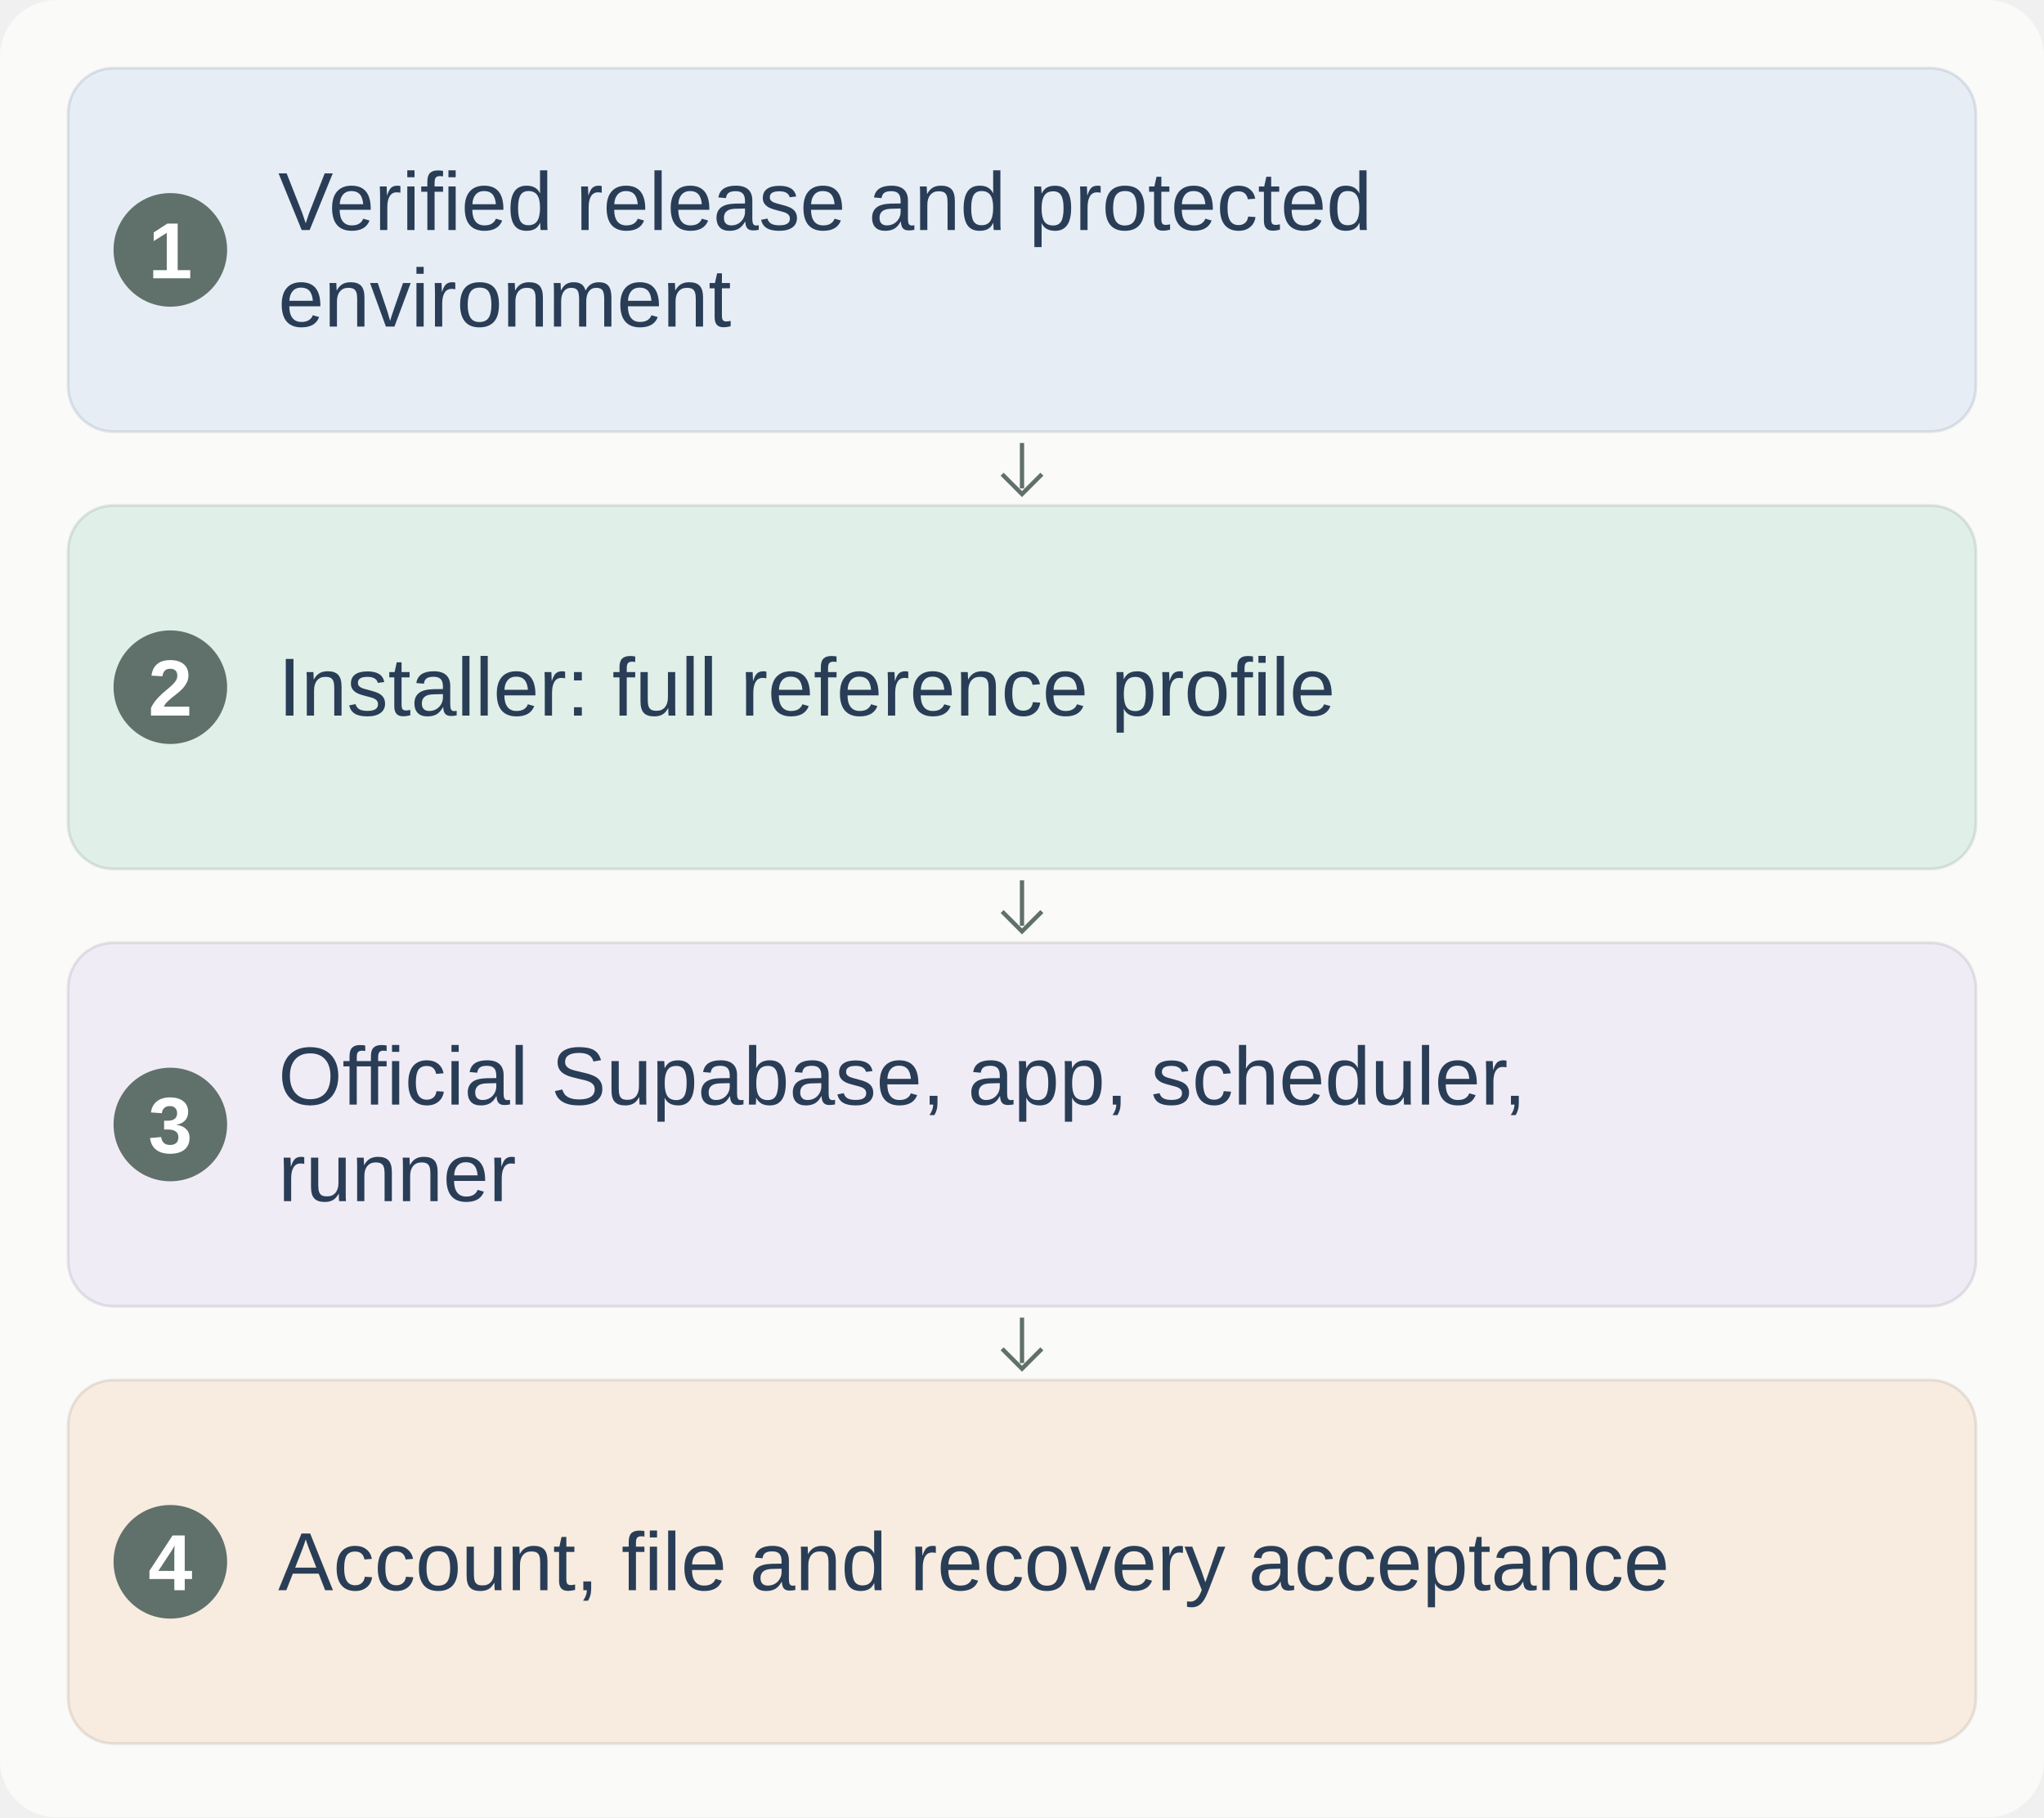
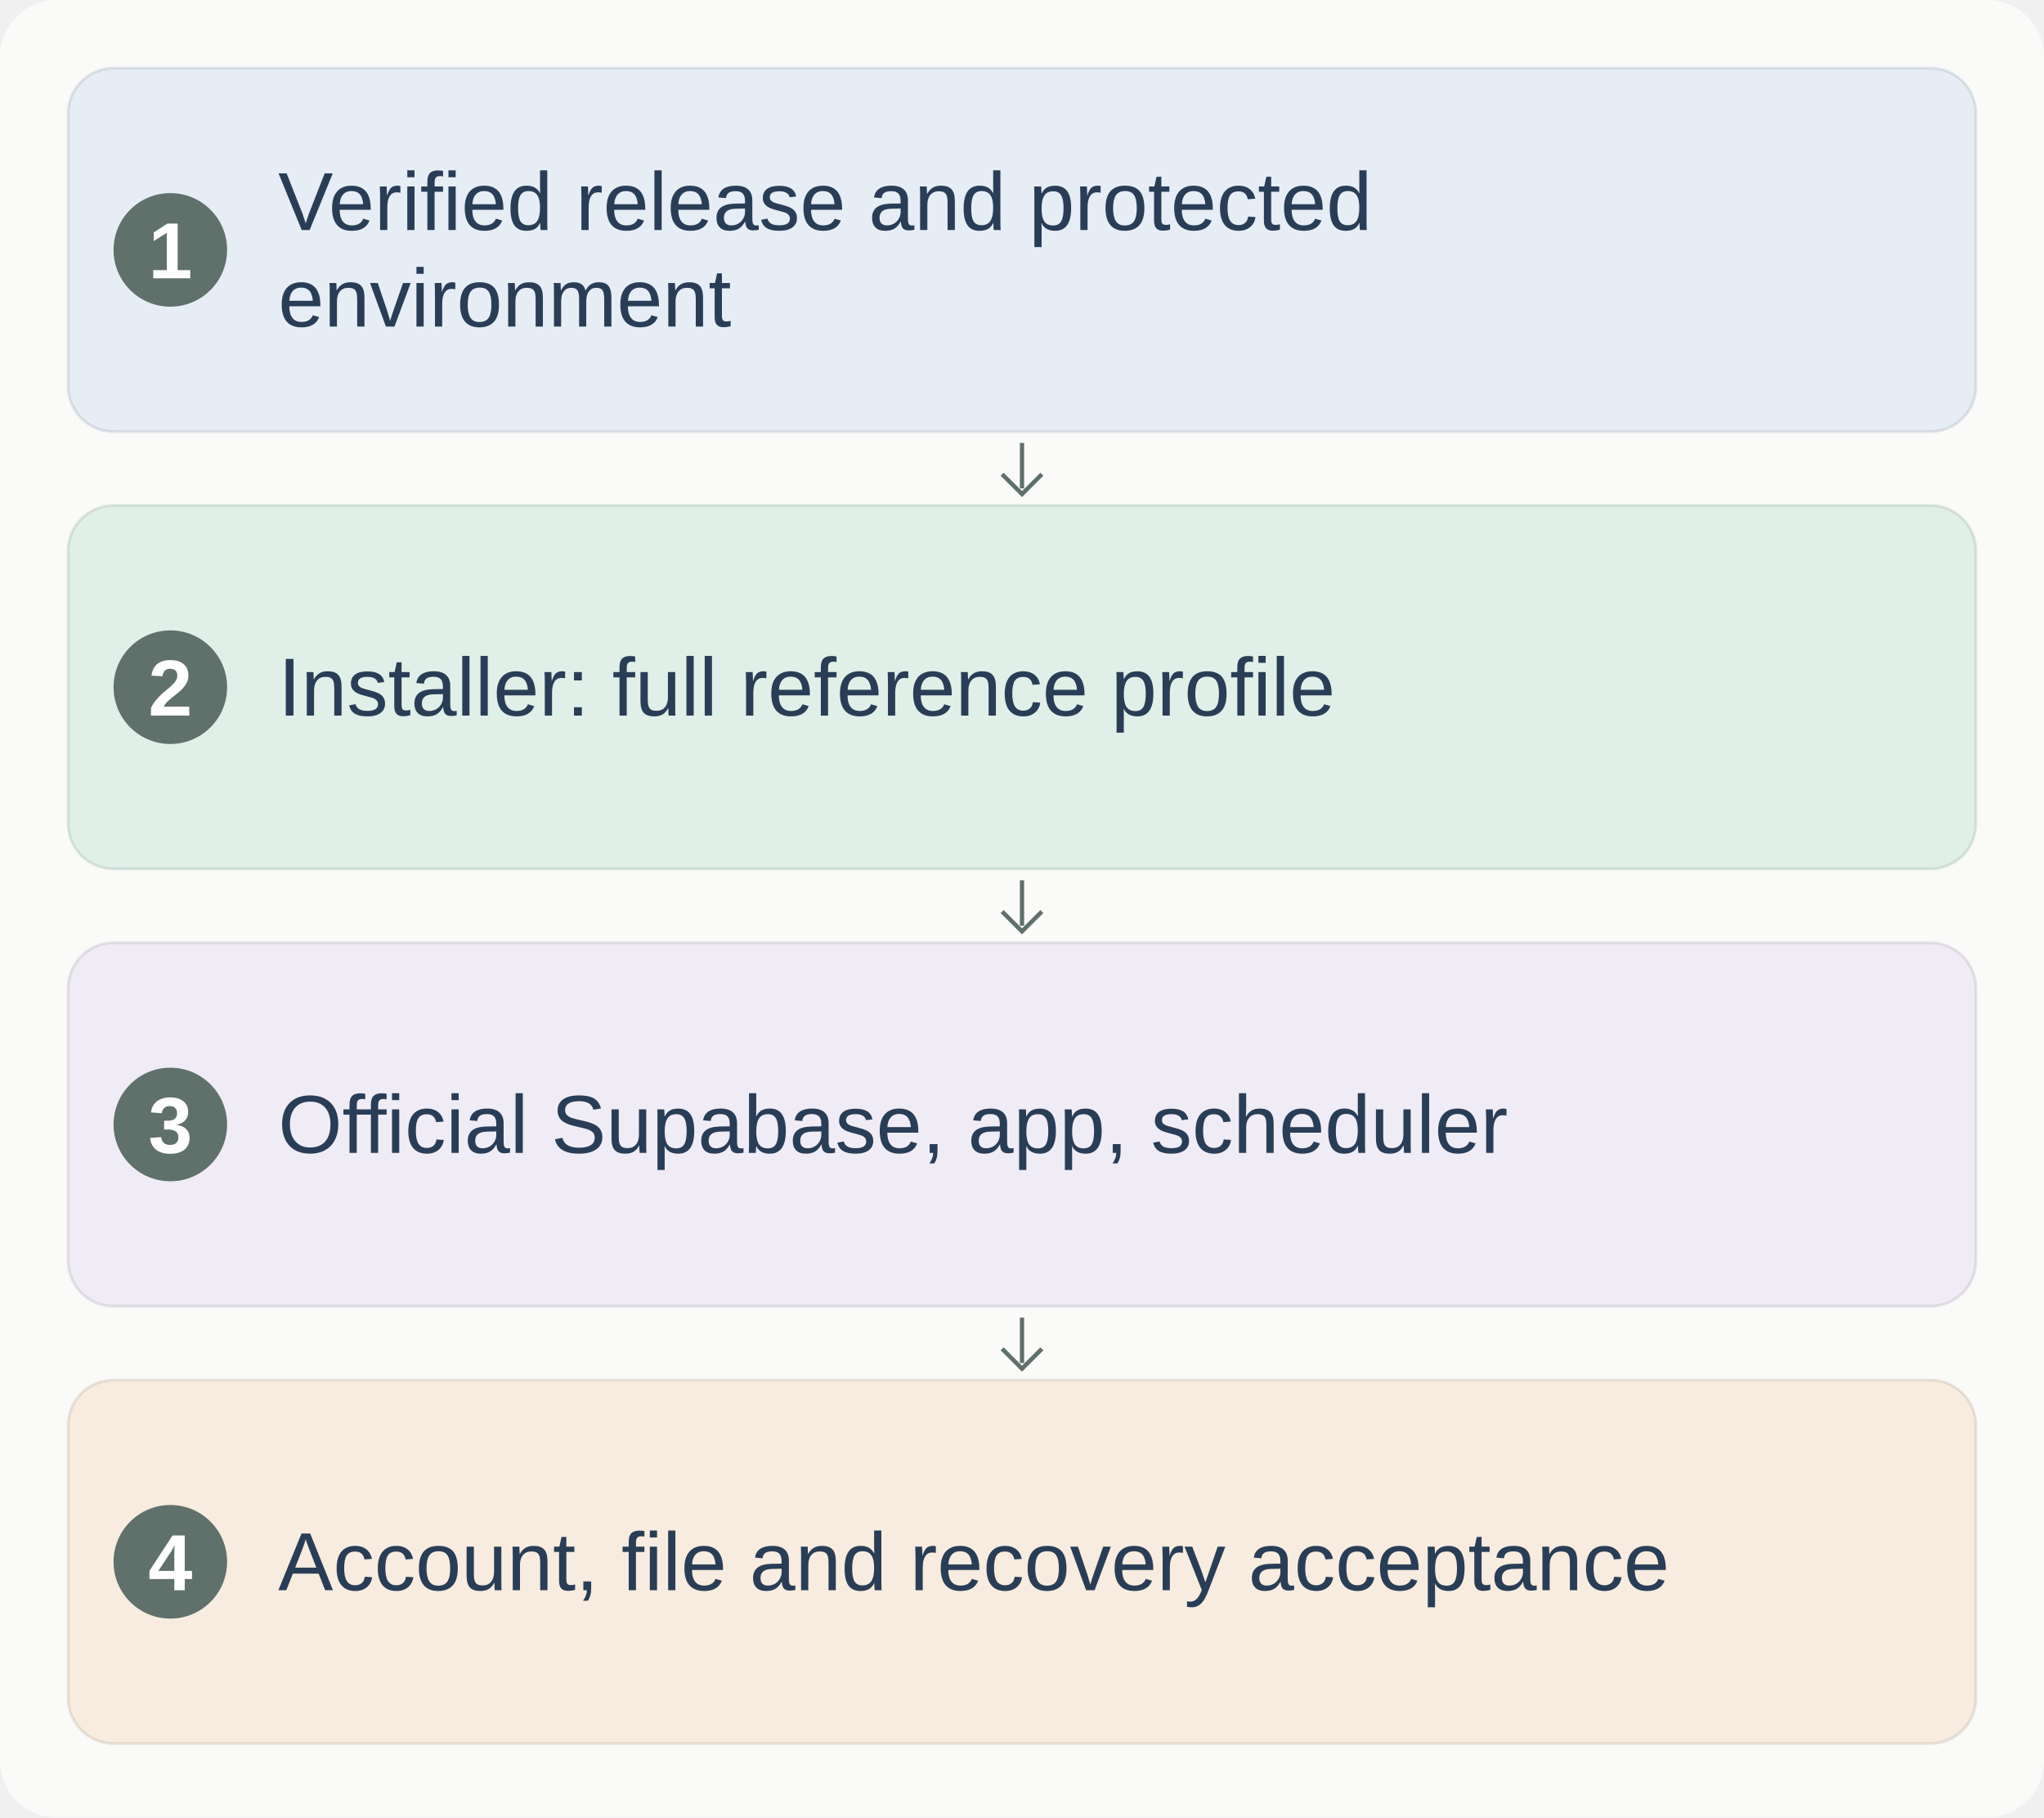
<svg xmlns="http://www.w3.org/2000/svg" width="720" height="640" viewBox="0 0 720 640" role="img" aria-labelledby="title desc">
  <rect width="720" height="640" rx="20" fill="#fafaf9" />
  <rect x="24" y="24" width="672" height="128" rx="16" fill="#e6edf5" stroke="#293d56" stroke-width="1" stroke-opacity="0.12" />
  <circle cx="60" cy="88" r="20" fill="#60706b" />
  <text x="60" y="98" text-anchor="middle" font-family="Arial, sans-serif" font-size="28" font-weight="700" fill="#ffffff">1</text>
  <text x="98" y="81" font-family="Arial, sans-serif" font-size="29" fill="#293d56">Verified release and protected</text>
  <text x="98" y="115" font-family="Arial, sans-serif" font-size="29" fill="#293d56">environment</text>
  <path d="M360 156v16m-7-5 7 7 7-7" fill="none" stroke="#60706b" stroke-width="1.5" />
  <rect x="24" y="178" width="672" height="128" rx="16" fill="#e0efe8" stroke="#1e4436" stroke-width="1" stroke-opacity="0.12" />
  <circle cx="60" cy="242" r="20" fill="#60706b" />
  <text x="60" y="252" text-anchor="middle" font-family="Arial, sans-serif" font-size="28" font-weight="700" fill="#ffffff">2</text>
  <text x="98" y="252" font-family="Arial, sans-serif" font-size="29" fill="#293d56">Installer: full reference profile</text>
  <path d="M360 310v16m-7-5 7 7 7-7" fill="none" stroke="#60706b" stroke-width="1.5" />
  <rect x="24" y="332" width="672" height="128" rx="16" fill="#f0ecf6" stroke="#433352" stroke-width="1" stroke-opacity="0.12" />
  <circle cx="60" cy="396" r="20" fill="#60706b" />
  <text x="60" y="406" text-anchor="middle" font-family="Arial, sans-serif" font-size="28" font-weight="700" fill="#ffffff">3</text>
-   <text x="98" y="389" font-family="Arial, sans-serif" font-size="29" fill="#293d56">Official Supabase, app, scheduler,</text>
-   <text x="98" y="423" font-family="Arial, sans-serif" font-size="29" fill="#293d56">runner</text>
+   <text x="98" y="406" font-family="Arial, sans-serif" font-size="29" fill="#293d56">Official Supabase, app, scheduler</text>
  <path d="M360 464v16m-7-5 7 7 7-7" fill="none" stroke="#60706b" stroke-width="1.5" />
  <rect x="24" y="486" width="672" height="128" rx="16" fill="#f7ecdf" stroke="#573e28" stroke-width="1" stroke-opacity="0.12" />
  <circle cx="60" cy="550" r="20" fill="#60706b" />
  <text x="60" y="560" text-anchor="middle" font-family="Arial, sans-serif" font-size="28" font-weight="700" fill="#ffffff">4</text>
  <text x="98" y="560" font-family="Arial, sans-serif" font-size="29" fill="#293d56">Account, file and recovery acceptance</text>
</svg>
